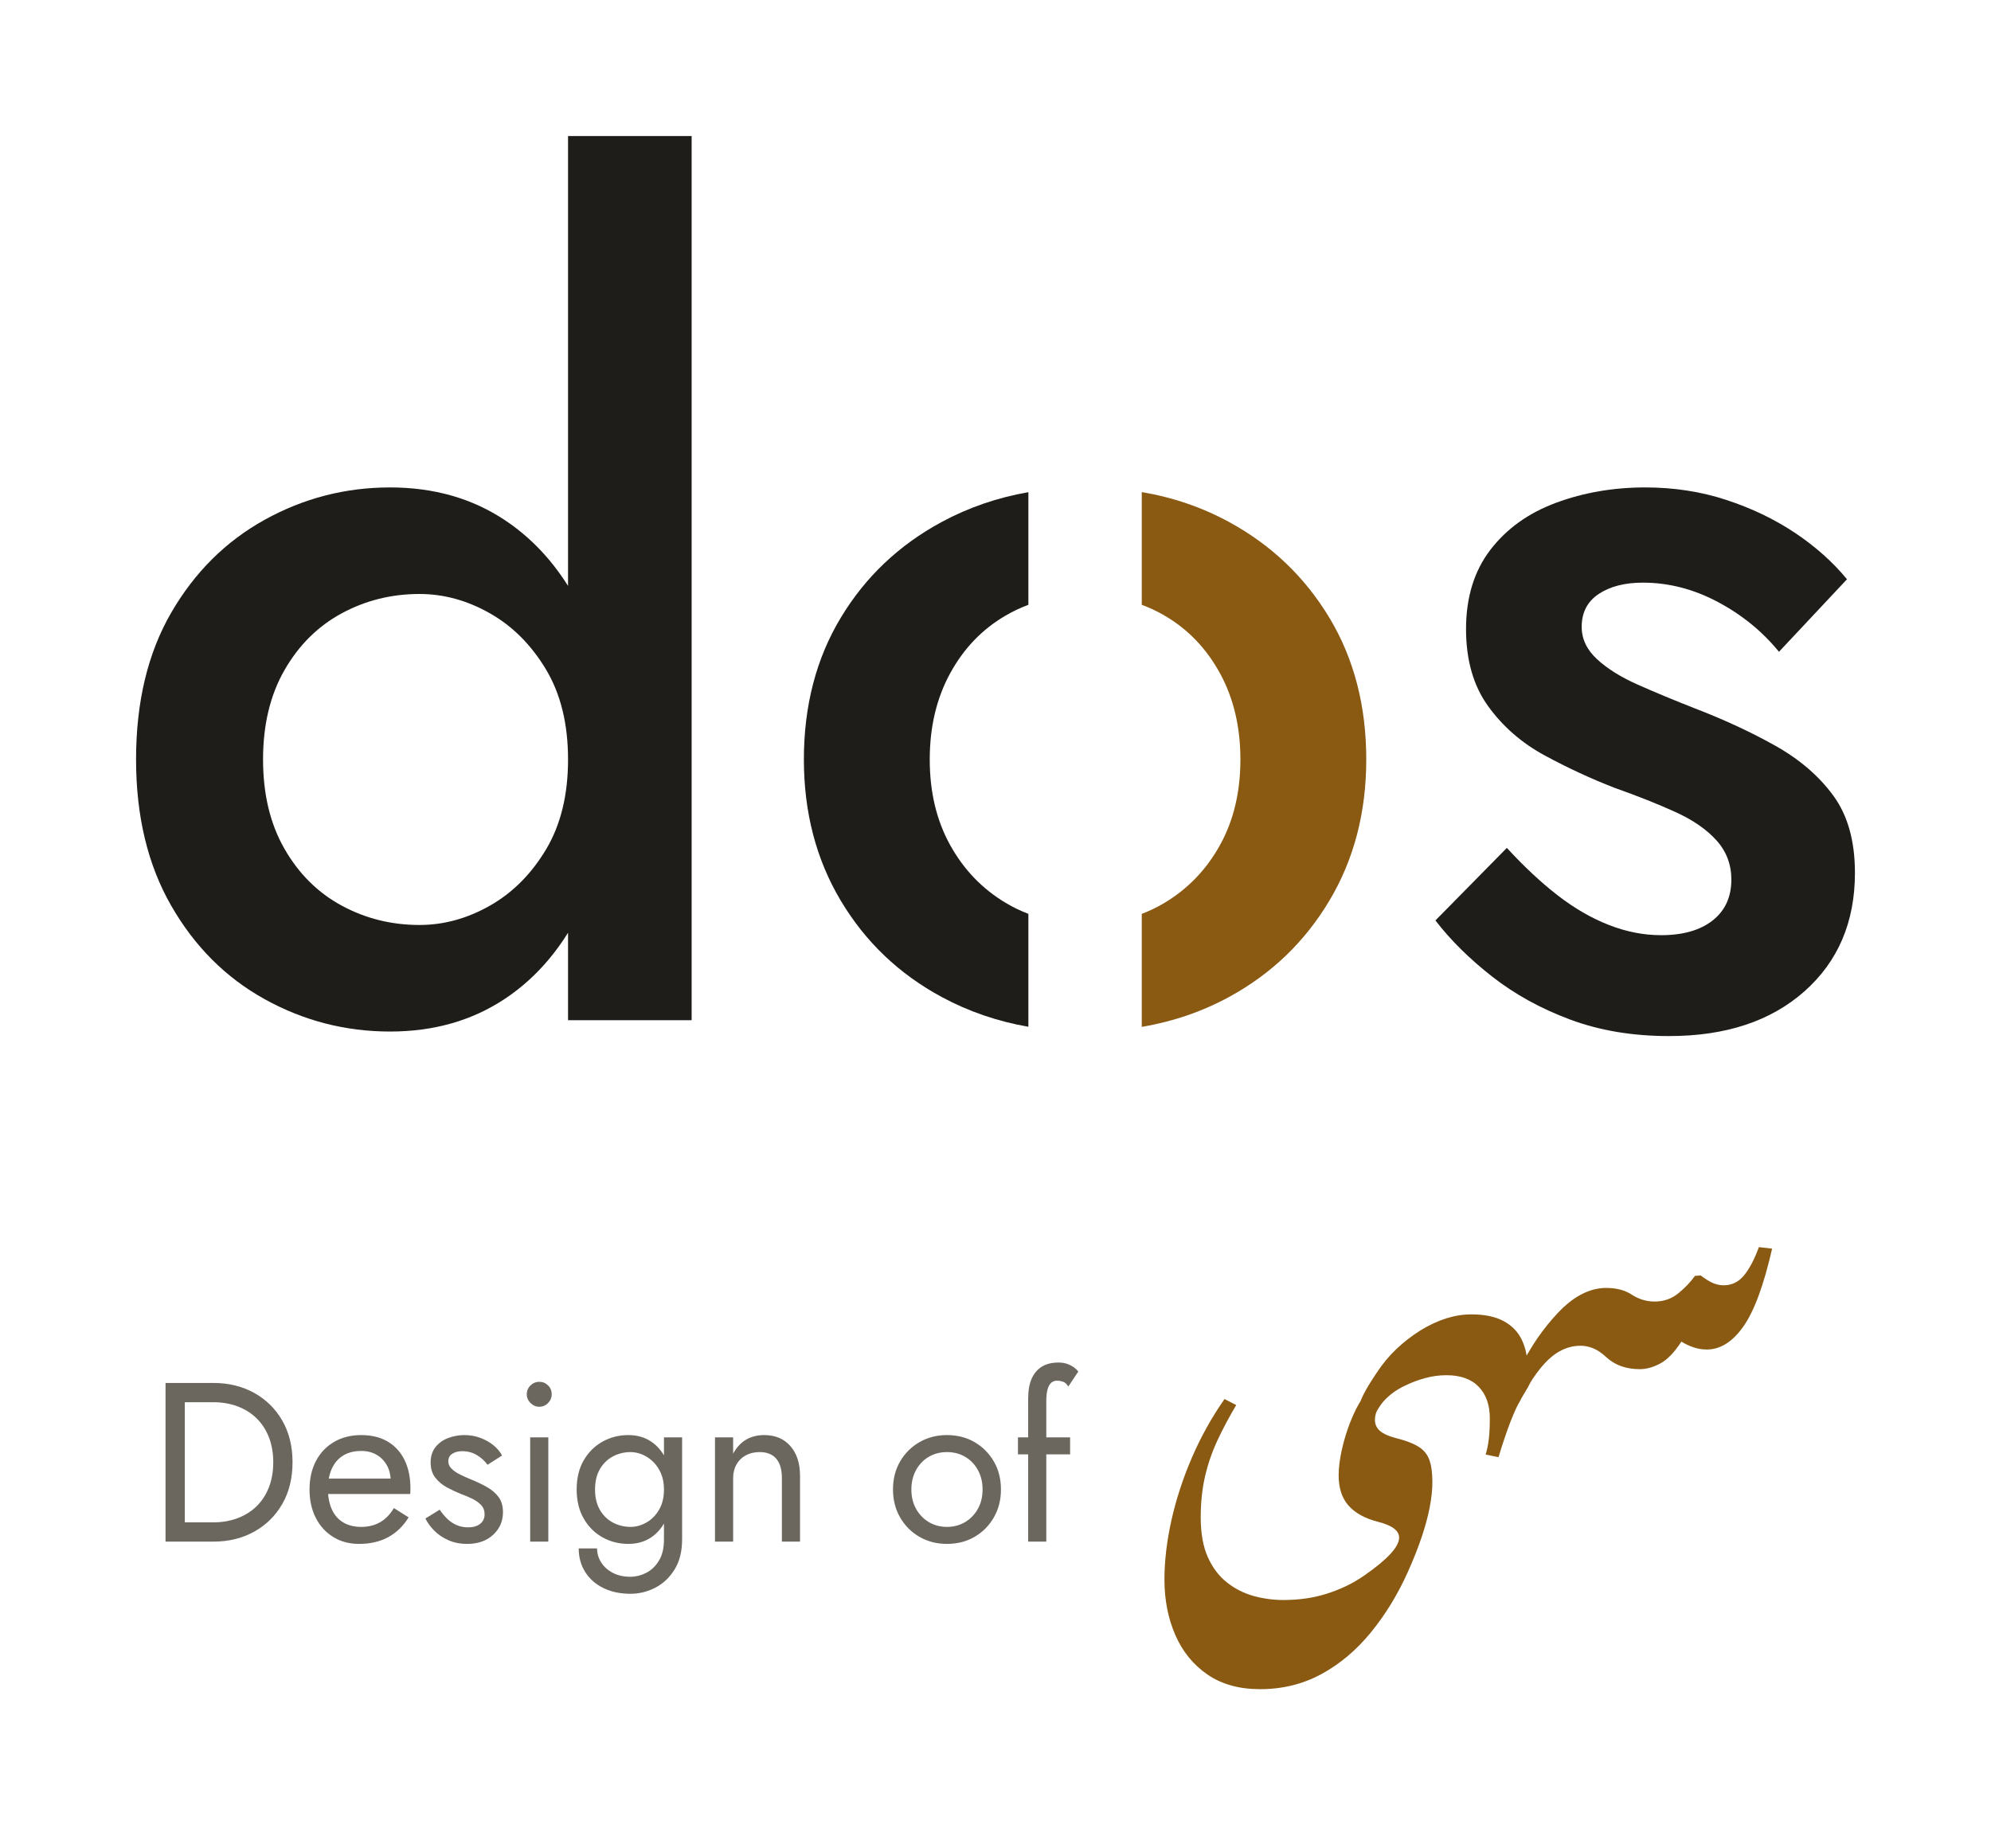
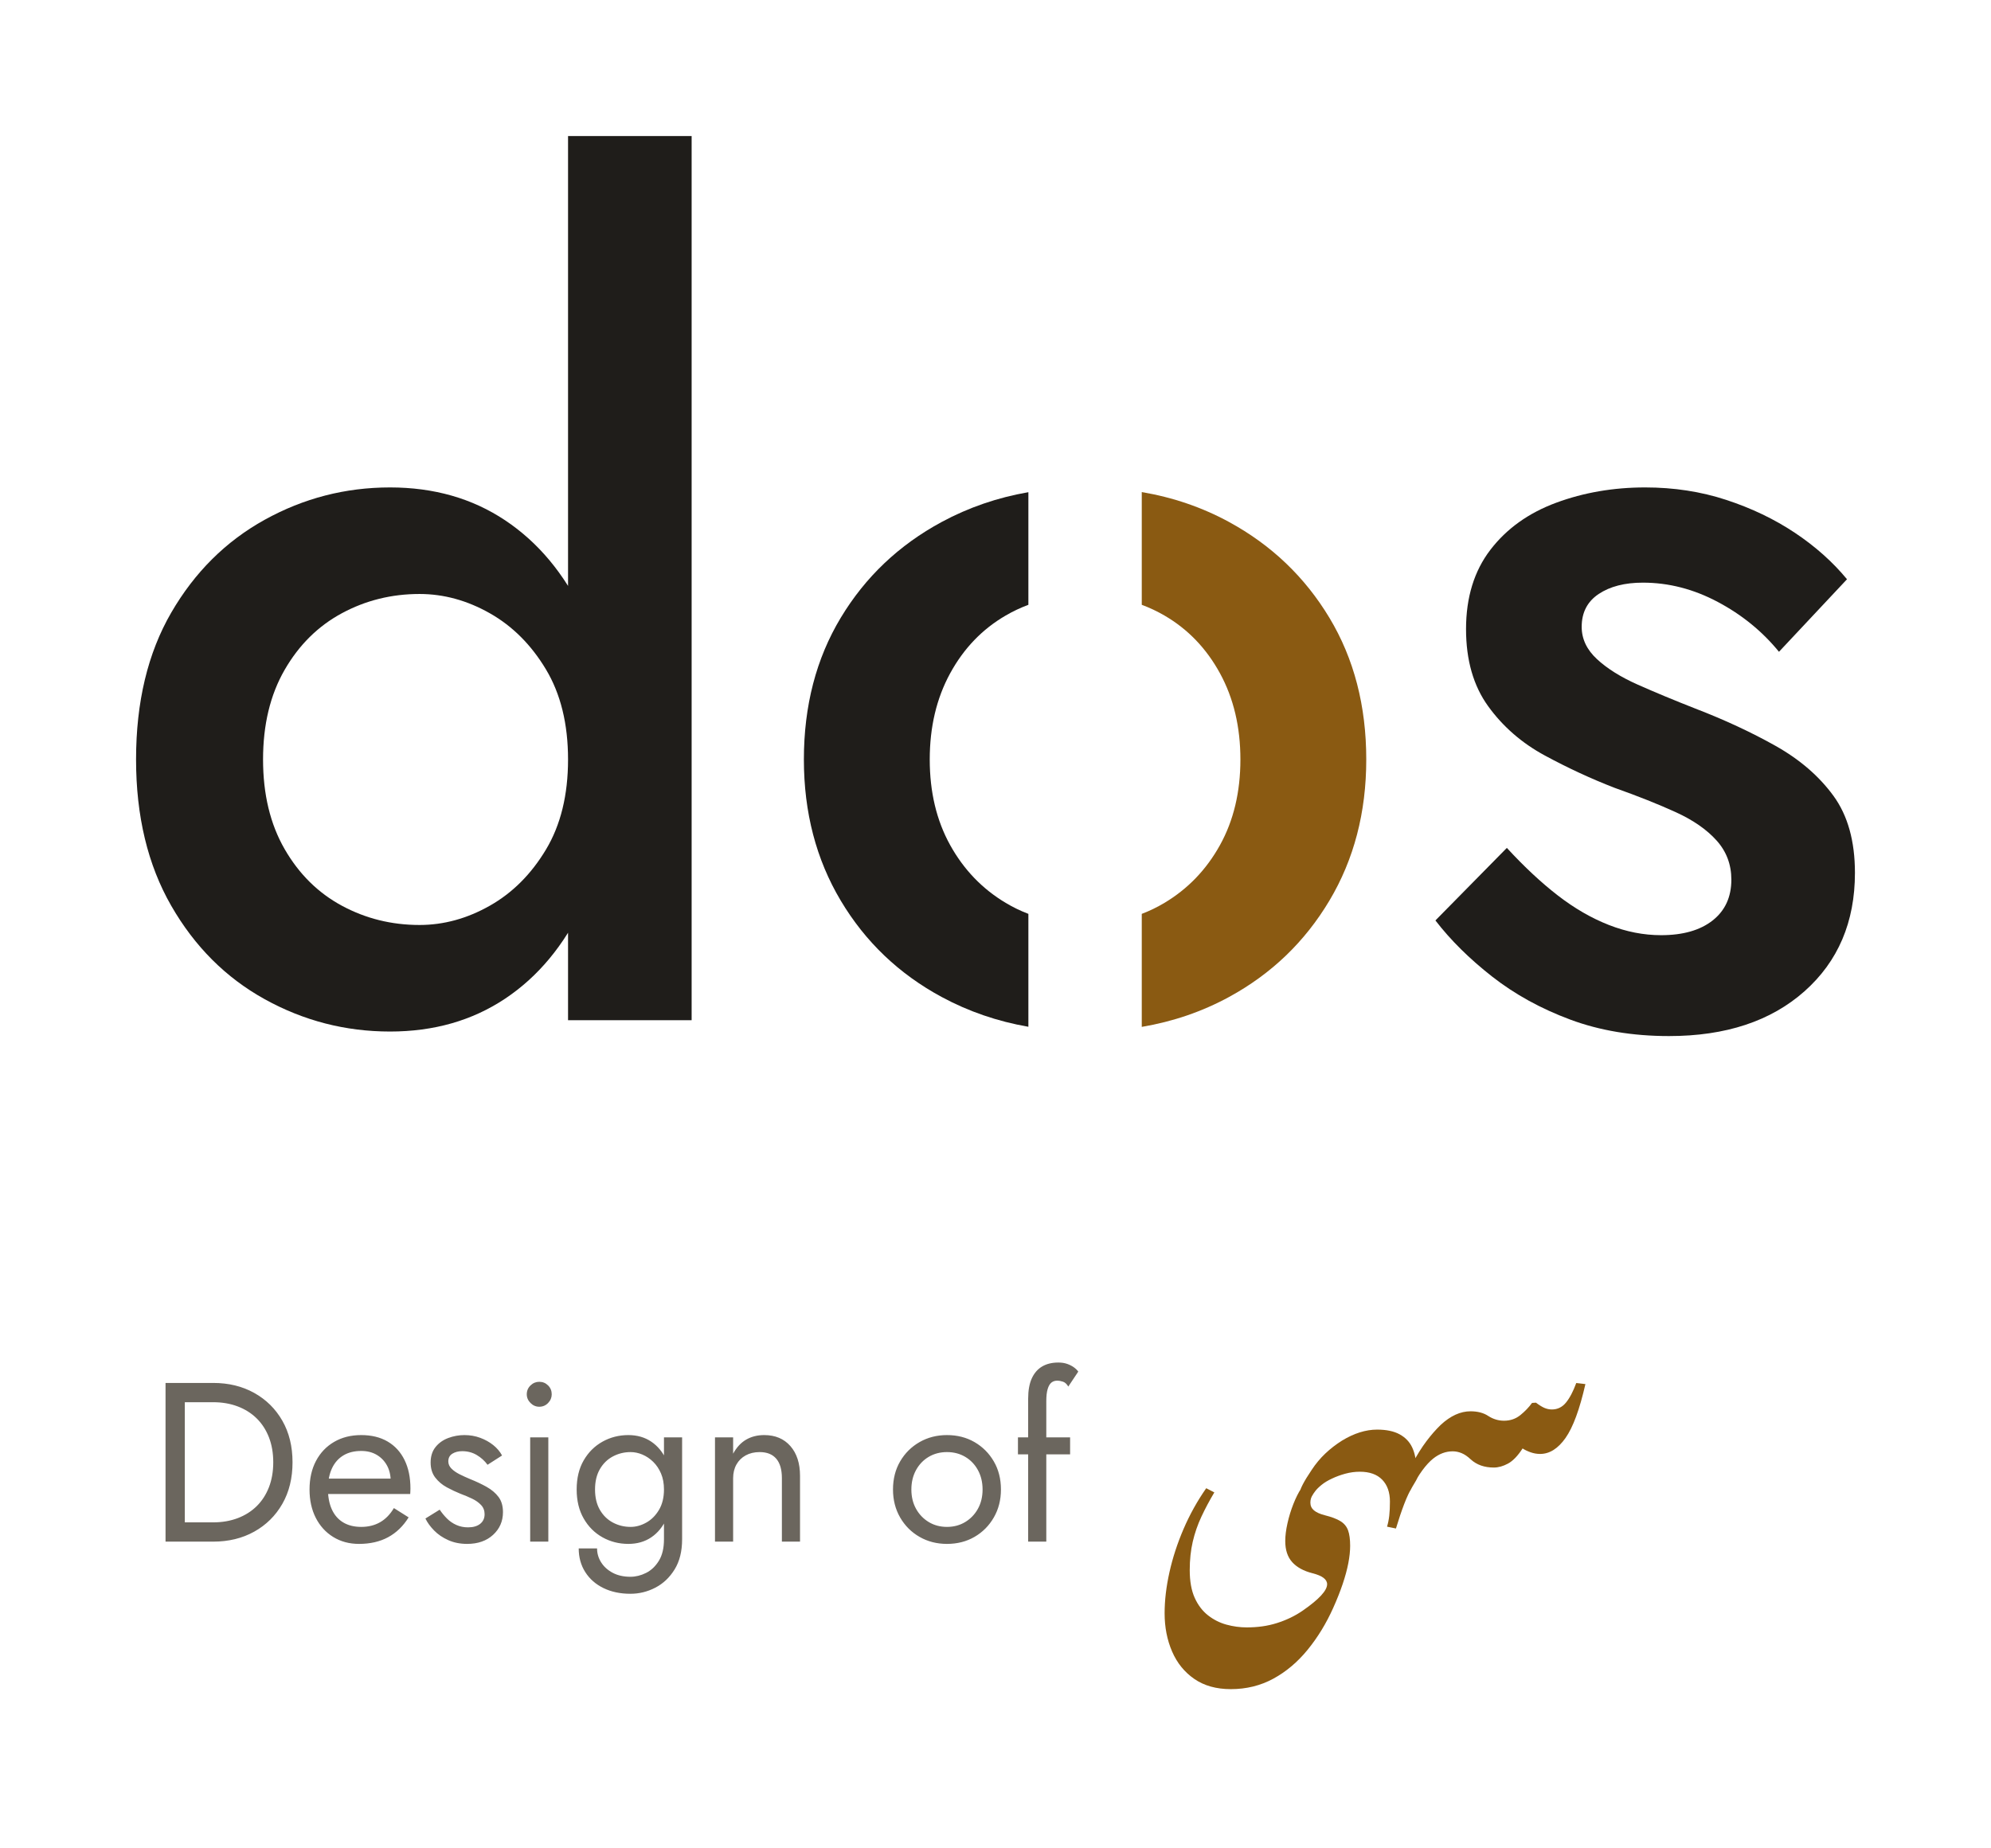
<svg xmlns="http://www.w3.org/2000/svg" viewBox="-17.2 -180.0 351.2 326.0">
  <path d="M83 -156V0H104.8V-156H83ZM6.8 -46Q6.8 -31 13 -20.2Q19.2 -9.4 29.5 -3.7Q39.8 2 51.6 2Q63.2 2 71.9 -3.8Q80.6 -9.6 85.7 -20.4Q90.8 -31.2 90.8 -46Q90.8 -61 85.7 -71.7Q80.6 -82.4 71.9 -88.2Q63.2 -94 51.6 -94Q39.8 -94 29.5 -88.3Q19.2 -82.6 13 -71.9Q6.8 -61.2 6.8 -46ZM29.2 -46Q29.2 -55.2 33 -61.8Q36.8 -68.4 43.1 -71.8Q49.4 -75.2 56.8 -75.2Q63.2 -75.2 69.2 -71.8Q75.2 -68.4 79.1 -61.9Q83 -55.4 83 -46Q83 -36.6 79.1 -30.1Q75.2 -23.6 69.2 -20.2Q63.2 -16.8 56.8 -16.8Q49.4 -16.8 43.1 -20.2Q36.8 -23.6 33 -30.2Q29.2 -36.8 29.2 -46Z" fill="#1f1d1a" />
  <path d="M124.6 -46Q124.6 -60.2 131.1 -71Q137.6 -81.8 148.9 -87.9Q156.01 -91.74 164.2 -93.16V-73.29Q162.12 -72.52 160.2 -71.4Q154 -67.8 150.4 -61.2Q146.8 -54.6 146.8 -46Q146.8 -37.4 150.4 -30.9Q154 -24.4 160.2 -20.7Q162.12 -19.55 164.2 -18.76V1.16Q156.01 -0.26 148.9 -4.1Q137.6 -10.2 131.1 -21.1Q124.6 -32 124.6 -46Z" fill="#1f1d1a" />
  <path d="M184.2 1.18V-18.76Q186.28 -19.55 188.2 -20.7Q194.4 -24.4 198 -30.9Q201.6 -37.4 201.6 -46Q201.6 -54.6 198 -61.2Q194.4 -67.8 188.2 -71.4Q186.28 -72.52 184.2 -73.29V-93.18Q192.5 -91.77 199.6 -87.9Q210.8 -81.8 217.3 -71Q223.8 -60.2 223.8 -46Q223.8 -32 217.3 -21.1Q210.8 -10.2 199.6 -4.1Q192.5 -0.23 184.2 1.18Z" fill="#8a5a12" />
  <path d="M248.6 -30.4 236 -17.6Q240 -12.4 246 -7.7Q252 -3 259.8 -0.1Q267.6 2.8 277.2 2.8Q292.2 2.8 301.1 -5.1Q310 -13 310 -26Q310 -34.4 306.2 -39.6Q302.4 -44.8 296 -48.4Q289.6 -52 281.8 -55Q276.2 -57.2 271.7 -59.2Q267.2 -61.2 264.5 -63.7Q261.8 -66.2 261.8 -69.4Q261.8 -73.2 264.8 -75.2Q267.8 -77.2 272.6 -77.2Q279.4 -77.2 285.8 -73.8Q292.2 -70.4 296.6 -65L308.6 -77.8Q304.8 -82.4 299.4 -86Q294 -89.6 287.3 -91.8Q280.6 -94 273 -94Q264.6 -94 257.3 -91.3Q250 -88.6 245.7 -83Q241.4 -77.4 241.4 -69Q241.4 -60.8 245.3 -55.4Q249.2 -50 255.3 -46.7Q261.4 -43.4 267.6 -41Q273.8 -38.8 278.4 -36.7Q283 -34.6 285.6 -31.7Q288.2 -28.8 288.2 -24.8Q288.2 -20.2 284.9 -17.6Q281.6 -15 275.8 -15Q271.2 -15 266.6 -16.8Q262 -18.6 257.6 -22Q253.2 -25.4 248.6 -30.4Z" fill="#1f1d1a" />
  <g transform="translate(8.8,92)">
    <path d="M3.2 -28V0H6.6V-28H3.2ZM11.6 0Q15.68 0 18.84 -1.76Q22 -3.52 23.8 -6.66Q25.6 -9.8 25.6 -14Q25.6 -18.2 23.8 -21.34Q22 -24.48 18.84 -26.24Q15.68 -28 11.6 -28H5.08V-24.6H11.6Q13.96 -24.6 15.92 -23.86Q17.88 -23.12 19.28 -21.74Q20.68 -20.36 21.44 -18.4Q22.2 -16.44 22.2 -14Q22.2 -11.56 21.44 -9.6Q20.68 -7.64 19.28 -6.26Q17.88 -4.88 15.92 -4.14Q13.96 -3.4 11.6 -3.4H5.08V0H11.6Z M37.32 0.4Q40.28 0.4 42.46 -0.78Q44.64 -1.96 46.08 -4.28L43.48 -5.92Q42.48 -4.24 41.04 -3.42Q39.6 -2.6 37.72 -2.6Q35.84 -2.6 34.52 -3.4Q33.2 -4.2 32.52 -5.72Q31.84 -7.24 31.84 -9.4Q31.88 -11.52 32.58 -12.98Q33.28 -14.44 34.58 -15.22Q35.88 -16 37.72 -16Q39.28 -16 40.44 -15.32Q41.6 -14.64 42.26 -13.44Q42.92 -12.24 42.92 -10.6Q42.92 -10.32 42.8 -9.9Q42.68 -9.48 42.56 -9.28L43.84 -11.12H30.64V-8.4H46.36Q46.36 -8.48 46.38 -8.78Q46.4 -9.08 46.4 -9.36Q46.4 -12.28 45.36 -14.4Q44.32 -16.52 42.38 -17.66Q40.44 -18.8 37.72 -18.8Q35 -18.8 32.94 -17.6Q30.88 -16.4 29.74 -14.24Q28.6 -12.08 28.6 -9.2Q28.6 -6.36 29.7 -4.2Q30.8 -2.04 32.78 -0.82Q34.76 0.4 37.32 0.4Z M51.56 -5.64 49.04 -4.08Q49.56 -3 50.58 -1.96Q51.6 -0.92 53.08 -0.26Q54.56 0.4 56.4 0.4Q59.24 0.4 60.98 -1.2Q62.72 -2.8 62.72 -5.2Q62.72 -6.84 61.94 -7.88Q61.16 -8.92 59.84 -9.66Q58.52 -10.4 56.92 -11.04Q55.96 -11.44 55.08 -11.88Q54.2 -12.32 53.64 -12.88Q53.08 -13.44 53.08 -14.16Q53.08 -15.08 53.8 -15.52Q54.52 -15.96 55.52 -15.96Q56.96 -15.96 58.1 -15.28Q59.24 -14.6 60 -13.56L62.56 -15.2Q62 -16.24 61 -17.04Q60 -17.84 58.7 -18.32Q57.4 -18.8 55.92 -18.8Q54.44 -18.8 53.06 -18.28Q51.68 -17.76 50.82 -16.68Q49.96 -15.6 49.96 -13.96Q49.96 -12.36 50.78 -11.3Q51.6 -10.24 52.82 -9.58Q54.04 -8.92 55.24 -8.44Q56.32 -8.04 57.28 -7.58Q58.24 -7.12 58.86 -6.46Q59.48 -5.8 59.48 -4.84Q59.48 -3.76 58.7 -3.14Q57.92 -2.52 56.56 -2.52Q55.44 -2.52 54.5 -2.94Q53.56 -3.36 52.84 -4.08Q52.12 -4.8 51.56 -5.64Z M66.92 -26Q66.92 -25.12 67.58 -24.46Q68.24 -23.8 69.12 -23.8Q70.04 -23.8 70.68 -24.46Q71.32 -25.12 71.32 -26Q71.32 -26.92 70.68 -27.56Q70.04 -28.2 69.12 -28.2Q68.24 -28.2 67.58 -27.56Q66.92 -26.92 66.92 -26ZM67.52 -18.4V0H70.72V-18.4H67.52Z M76.08 1.2Q76.08 3.56 77.24 5.38Q78.4 7.2 80.46 8.2Q82.52 9.2 85.2 9.2Q87.52 9.2 89.6 8.12Q91.68 7.04 93 4.9Q94.32 2.76 94.32 -0.4V-18.4H91.12V-0.4Q91.12 1.92 90.22 3.38Q89.32 4.84 87.96 5.52Q86.6 6.2 85.2 6.2Q83.4 6.2 82.08 5.5Q80.76 4.8 80.04 3.66Q79.32 2.52 79.32 1.2H76.08ZM75.72 -9.2Q75.72 -6.24 76.96 -4.08Q78.2 -1.92 80.28 -0.76Q82.36 0.4 84.84 0.4Q87.16 0.4 88.88 -0.76Q90.6 -1.92 91.58 -4.08Q92.56 -6.24 92.56 -9.2Q92.56 -12.2 91.58 -14.34Q90.6 -16.48 88.88 -17.64Q87.16 -18.8 84.84 -18.8Q82.36 -18.8 80.28 -17.64Q78.2 -16.48 76.96 -14.34Q75.72 -12.2 75.72 -9.2ZM78.96 -9.2Q78.96 -11.32 79.82 -12.8Q80.68 -14.28 82.12 -15.04Q83.56 -15.8 85.24 -15.8Q86.28 -15.8 87.32 -15.36Q88.36 -14.92 89.22 -14.08Q90.08 -13.24 90.6 -12.02Q91.12 -10.8 91.12 -9.2Q91.12 -7.08 90.24 -5.6Q89.36 -4.12 88 -3.36Q86.64 -2.6 85.24 -2.6Q83.56 -2.6 82.12 -3.36Q80.68 -4.12 79.82 -5.6Q78.96 -7.08 78.96 -9.2Z M111.92 -11.2V0H115.12V-11.6Q115.12 -14.92 113.42 -16.86Q111.72 -18.8 108.8 -18.8Q107 -18.8 105.62 -18Q104.24 -17.2 103.32 -15.52V-18.4H100.12V0H103.32V-11.2Q103.32 -12.56 103.9 -13.6Q104.48 -14.64 105.54 -15.22Q106.6 -15.8 108 -15.8Q109.92 -15.8 110.92 -14.64Q111.92 -13.48 111.92 -11.2Z  M131.52 -9.2Q131.52 -6.44 132.78 -4.26Q134.04 -2.08 136.2 -0.84Q138.36 0.4 141.04 0.4Q143.76 0.4 145.9 -0.84Q148.04 -2.08 149.3 -4.26Q150.56 -6.44 150.56 -9.2Q150.56 -12 149.3 -14.16Q148.04 -16.32 145.9 -17.56Q143.76 -18.8 141.04 -18.8Q138.36 -18.8 136.2 -17.56Q134.04 -16.32 132.78 -14.16Q131.52 -12 131.52 -9.2ZM134.76 -9.2Q134.76 -11.12 135.58 -12.62Q136.4 -14.12 137.82 -14.96Q139.24 -15.8 141.04 -15.8Q142.84 -15.8 144.26 -14.96Q145.68 -14.12 146.5 -12.62Q147.32 -11.12 147.32 -9.2Q147.32 -7.28 146.5 -5.8Q145.68 -4.32 144.26 -3.46Q142.84 -2.6 141.04 -2.6Q139.24 -2.6 137.82 -3.46Q136.4 -4.32 135.58 -5.8Q134.76 -7.28 134.76 -9.2Z M153.56 -18.4V-15.4H162.76V-18.4H153.56ZM162.44 -27.36 164.2 -30Q163.92 -30.4 163.42 -30.76Q162.92 -31.12 162.24 -31.36Q161.56 -31.6 160.68 -31.6Q159 -31.6 157.82 -30.9Q156.64 -30.2 156 -28.8Q155.36 -27.4 155.36 -25.2V0H158.56V-24.8Q158.56 -26.12 158.8 -26.92Q159.04 -27.72 159.46 -28.06Q159.88 -28.4 160.48 -28.4Q160.96 -28.4 161.5 -28.22Q162.04 -28.04 162.44 -27.36Z" fill="#6b665e" />
  </g>
-   <g transform="translate(187.0,93.3) scale(0.3333)">
+   <g transform="translate(187.4,100.9) scale(0.2308)">
    <path d="M54.2 74.2Q37.6 74.2 26.3 66.4Q15 58.6 9.3 45.4Q3.6 32.2 3.6 16.2Q3.6 1.4 7.3 -15.2Q11 -31.8 18.1 -48.3Q25.2 -64.8 35.4 -79.4L41.6 -76.2Q36 -66.8 31.7 -57.6Q27.4 -48.4 25.1 -38.5Q22.8 -28.6 22.8 -16.8Q22.8 -4 26.6 4.4Q30.4 12.8 36.8 17.8Q43.2 22.8 50.9 24.9Q58.6 27 66.4 27Q72.6 27 78.3 26.2Q84 25.4 89.4 23.7Q94.8 22 99.8 19.6Q104.8 17.2 109.4 14Q118.6 7.6 123.2 2.6Q127.8 -2.4 127.8 -6Q127.8 -11.6 116.6 -14.4Q106.4 -17 101.1 -22.9Q95.8 -28.8 95.8 -39Q95.8 -45 97.5 -52.6Q99.2 -60.2 102 -67.3Q104.8 -74.4 107.9 -79.1Q111 -83.8 114 -83.8Q118.8 -83.8 118.8 -79.8Q118.8 -77.2 116.9 -74.5Q115 -71.8 115 -68.4Q115 -64.8 117.7 -62.5Q120.4 -60.2 125.8 -58.8Q133.8 -56.8 138 -54.2Q142.2 -51.6 143.8 -47.2Q145.4 -42.8 145.4 -35.4Q145.4 -29.4 144 -22.1Q142.6 -14.8 139.7 -6.2Q136.8 2.4 132.4 12.2Q124.4 30 112.9 44.1Q101.4 58.2 86.7 66.2Q72 74.2 54.2 74.2Z M180.4 -48.6 173.6 -50Q174.8 -54 175.3 -58.5Q175.8 -63 175.8 -69.2Q175.8 -79.8 169.9 -85.9Q164 -92 152.8 -92Q147.2 -92 141.7 -90.5Q136.2 -89 131.6 -86.8Q126.8 -84.6 123.5 -81.9Q120.2 -79.2 118.6 -77Q115.2 -71.8 111.2 -71.8Q109.6 -71.8 108.2 -72.6Q106.8 -73.4 106.8 -75.6Q106.8 -77.6 109.1 -82.1Q111.4 -86.6 116 -93.4Q120.6 -100.4 126.4 -105.9Q132.2 -111.4 139.2 -115.8Q153 -124.2 166 -124.2Q176.6 -124.2 183.2 -120.6Q189.8 -117 192.8 -110.6Q195.8 -104.2 195.8 -95.8Q197.4 -95.8 198.2 -94.8Q199 -93.8 199 -92.6Q199 -91.8 197.6 -88.8Q196.2 -85.8 193 -80.6Q189.8 -75.4 186.7 -67.3Q183.6 -59.2 180.4 -48.6Z  M185.8 -72.8Q184.2 -72.8 183.7 -73.6Q183.2 -74.4 183.2 -75.2Q183.2 -77.4 185.7 -83.3Q188.2 -89.2 193.2 -98.6Q198.2 -108 203.6 -115.2Q209 -122.4 214.6 -127.8Q220.2 -133 225.9 -135.6Q231.6 -138.2 237.4 -138.2Q245.6 -138.2 251 -134.6Q253.8 -132.8 256.8 -131.9Q259.8 -131 263 -131Q270.2 -131 275.5 -135.3Q280.8 -139.6 284.4 -144.6L287.4 -144.8Q291.4 -141.8 294.1 -140.7Q296.8 -139.6 299.6 -139.6Q306 -139.6 310.3 -144.8Q314.6 -150 318.2 -159.8L325.2 -159Q318.6 -130 310 -117.8Q301.4 -105.6 290.6 -105.6Q286.8 -105.6 283.2 -106.9Q279.6 -108.2 277.2 -109.8Q271.6 -101.2 266 -98.2Q260.4 -95.2 255.2 -95.2Q244.4 -95.2 237.6 -101.4Q234 -104.8 230.6 -106.2Q227.2 -107.6 223.8 -107.6Q215.8 -107.6 208.8 -102Q204.8 -98.8 200.6 -93.1Q196.4 -87.4 191.6 -78Q190.2 -75.4 188.9 -74.1Q187.6 -72.8 185.8 -72.8Z" fill="#8a5a12" />
  </g>
</svg>
